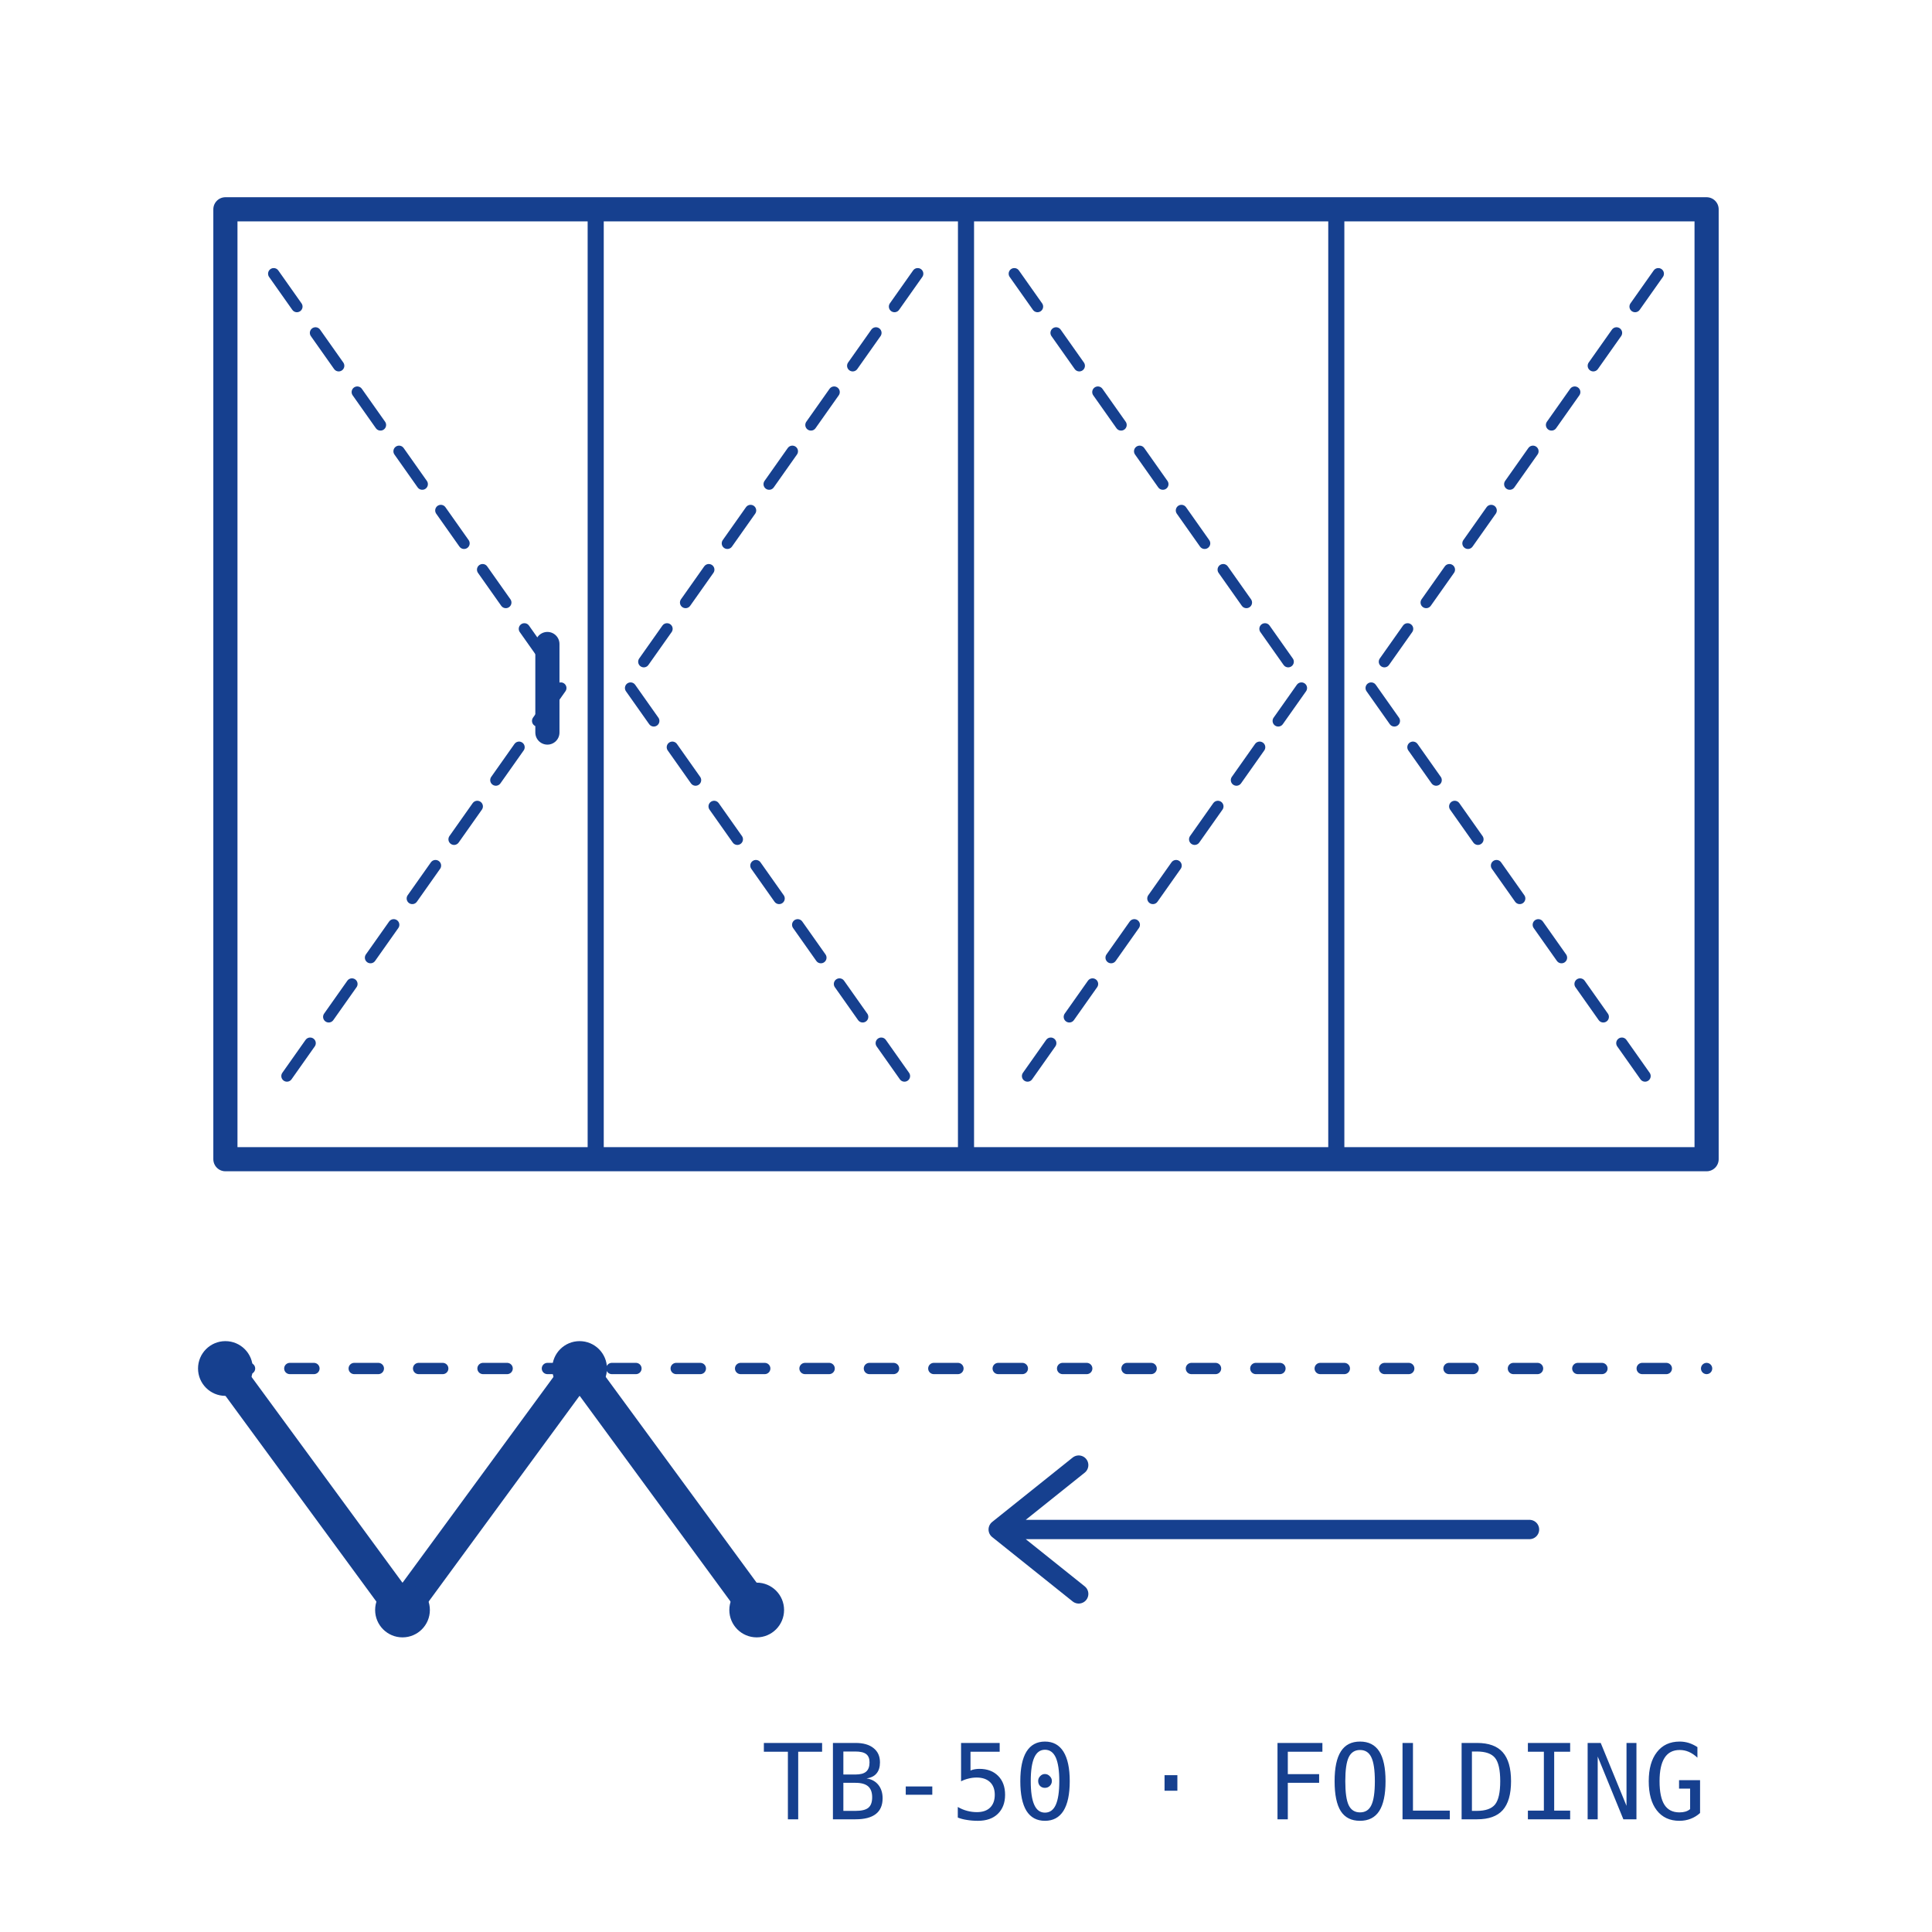
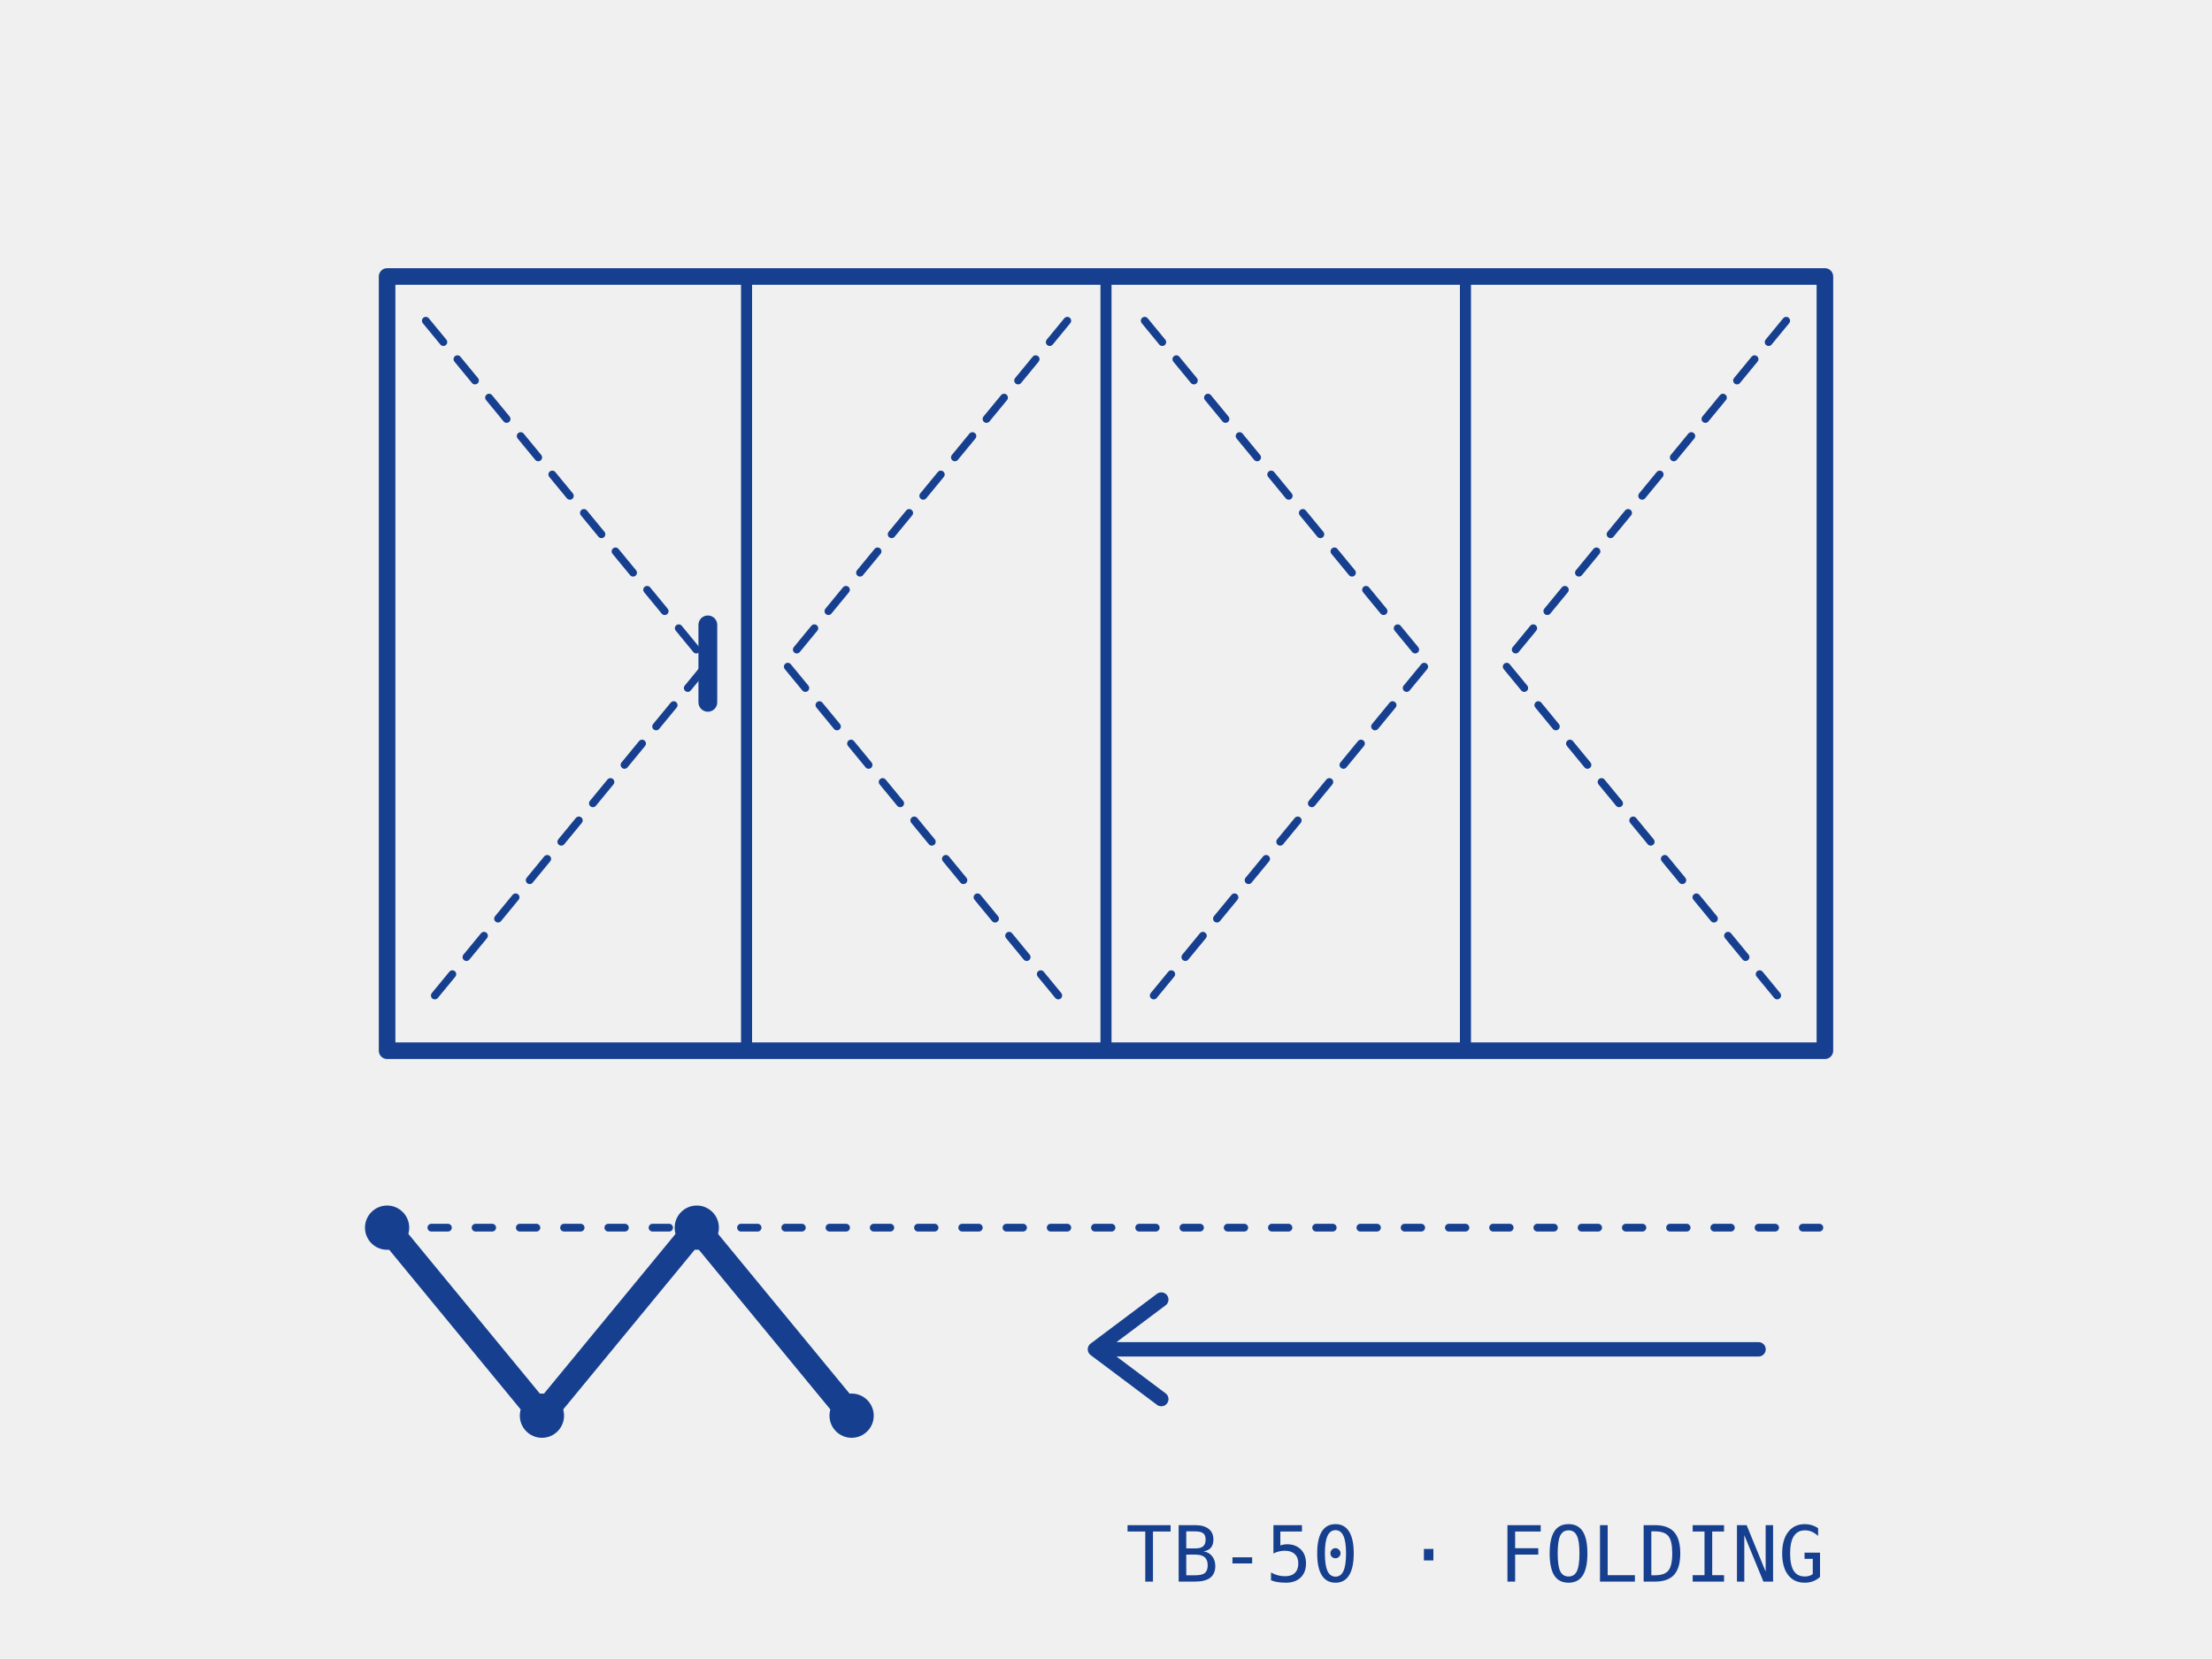
- <svg xmlns="http://www.w3.org/2000/svg" viewBox="0 0 240 240" fill="none" stroke="#16408f" stroke-linecap="round" stroke-linejoin="round">
-   <rect width="240" height="240" fill="#ffffff" stroke="none" />
-   <rect x="28" y="26" width="184" height="118" stroke-width="3" />
-   <path d="M74 26v118M120 26v118M166 26v118" stroke-width="2" />
-   <path d="M34 34 70 85 34 136M114 34 78 85 114 136M126 34 162 85 126 136M206 34 170 85 206 136" stroke-width="1.4" stroke-dasharray="5 4" />
-   <path d="M68 80v11" stroke-width="3" />
-   <path d="M28 170h184" stroke-width="1.4" stroke-dasharray="3 5" />
-   <path d="M28 170l22 30 22-30 22 30" stroke-width="4" />
-   <circle cx="28" cy="170" r="3.4" fill="#16408f" stroke="none" />
-   <circle cx="50" cy="200" r="3.4" fill="#16408f" stroke="none" />
-   <circle cx="72" cy="170" r="3.4" fill="#16408f" stroke="none" />
-   <circle cx="94" cy="200" r="3.4" fill="#16408f" stroke="none" />
-   <path d="M190 190h-66M134 182l-10 8 10 8" stroke-width="2.4" />
-   <text x="212" y="226" text-anchor="end" font-family="monospace" font-size="13" fill="#16408f" stroke="none">TB-50 · FOLDING</text>
+ <svg xmlns="http://www.w3.org/2000/svg" viewBox="0 0 400 300" fill="none" stroke="#16408f" stroke-linecap="round" stroke-linejoin="round">
+   <rect x="70" y="50" width="260" height="140" stroke-width="3" />
+   <path d="M135 50v140M200 50v140M265 50v140" stroke-width="2" />
+   <path d="M77 58 128 120 77 182M193 58 142 120 193 182M207 58 258 120 207 182M323 58 272 120 323 182" stroke-width="1.4" stroke-dasharray="5 4" />
+   <path d="M128 113v14" stroke-width="3.4" />
+   <path d="M70 222h260" stroke-width="1.4" stroke-dasharray="3 5" />
+   <path d="M70 222l28 34 28-34 28 34" stroke-width="4.5" />
+   <g fill="#16408f" stroke="none">
+     <circle cx="70" cy="222" r="4" />
+     <circle cx="98" cy="256" r="4" />
+     <circle cx="126" cy="222" r="4" />
+     <circle cx="154" cy="256" r="4" />
+   </g>
+   <path d="M318 244h-120M210 235l-12 9 12 9" stroke-width="2.6" />
+   <text x="330" y="286" text-anchor="end" font-family="monospace" font-size="14" fill="#16408f" stroke="none">TB-50 · FOLDING</text>
</svg>
